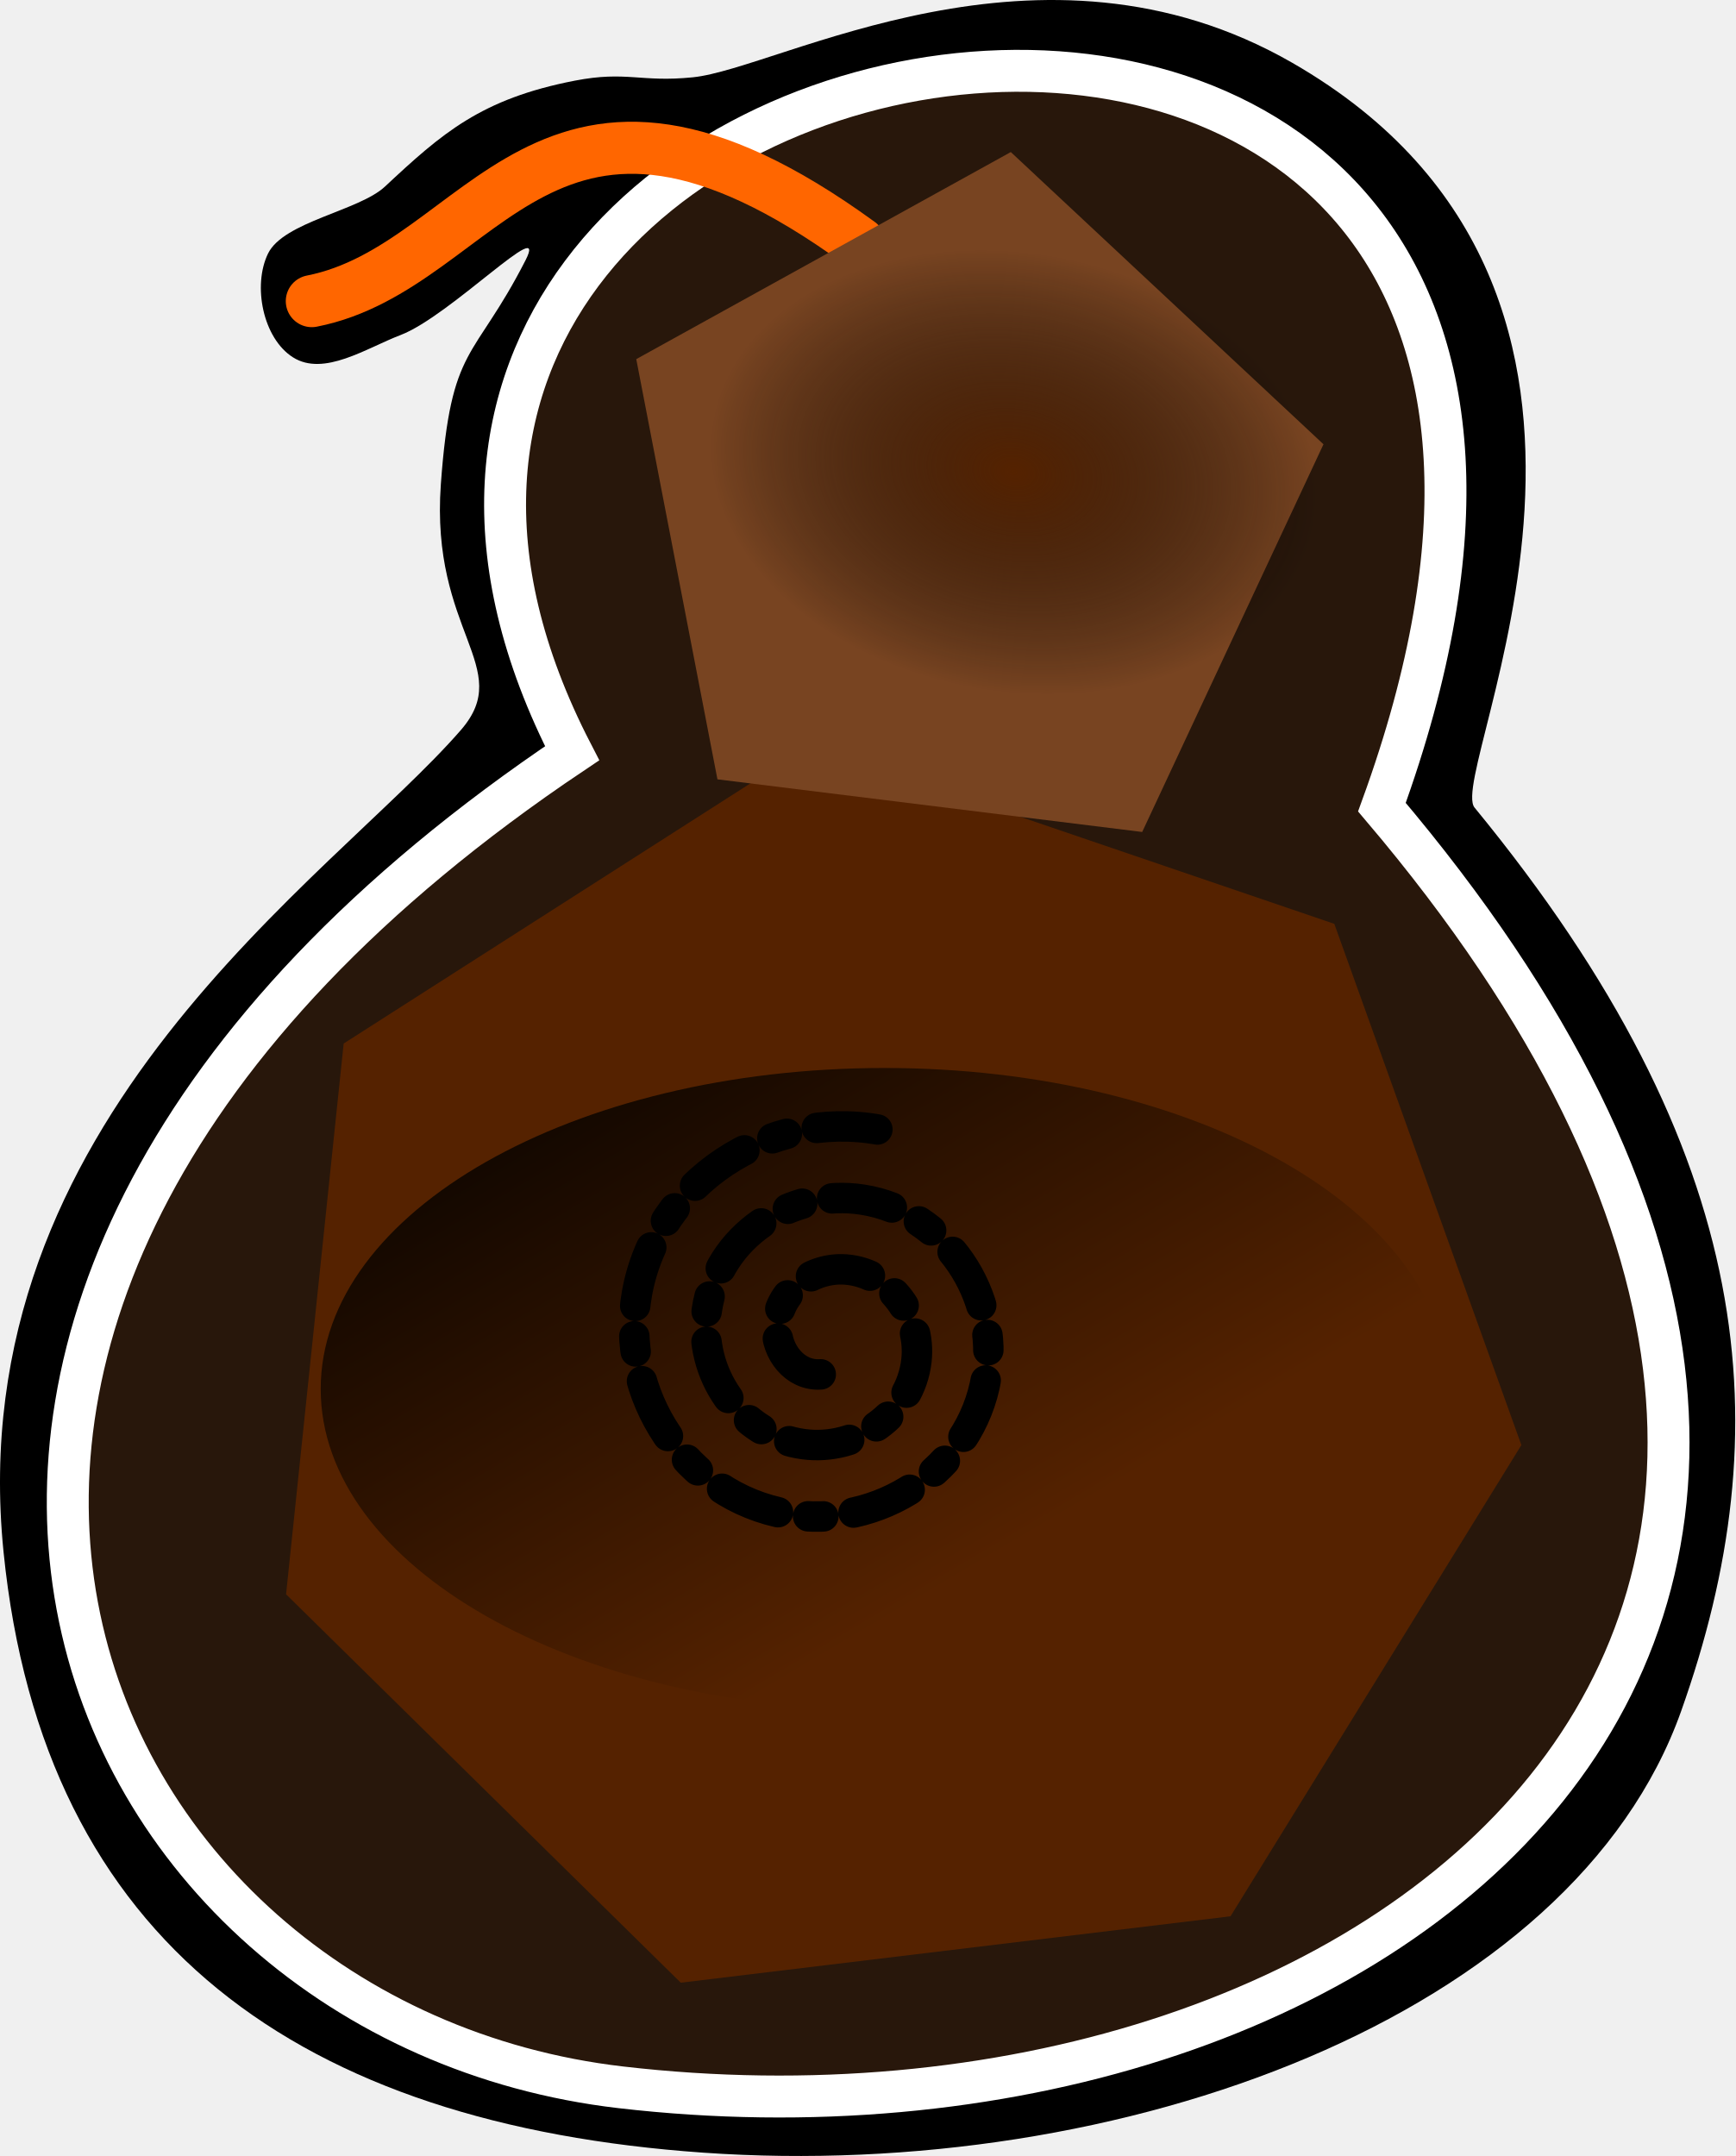
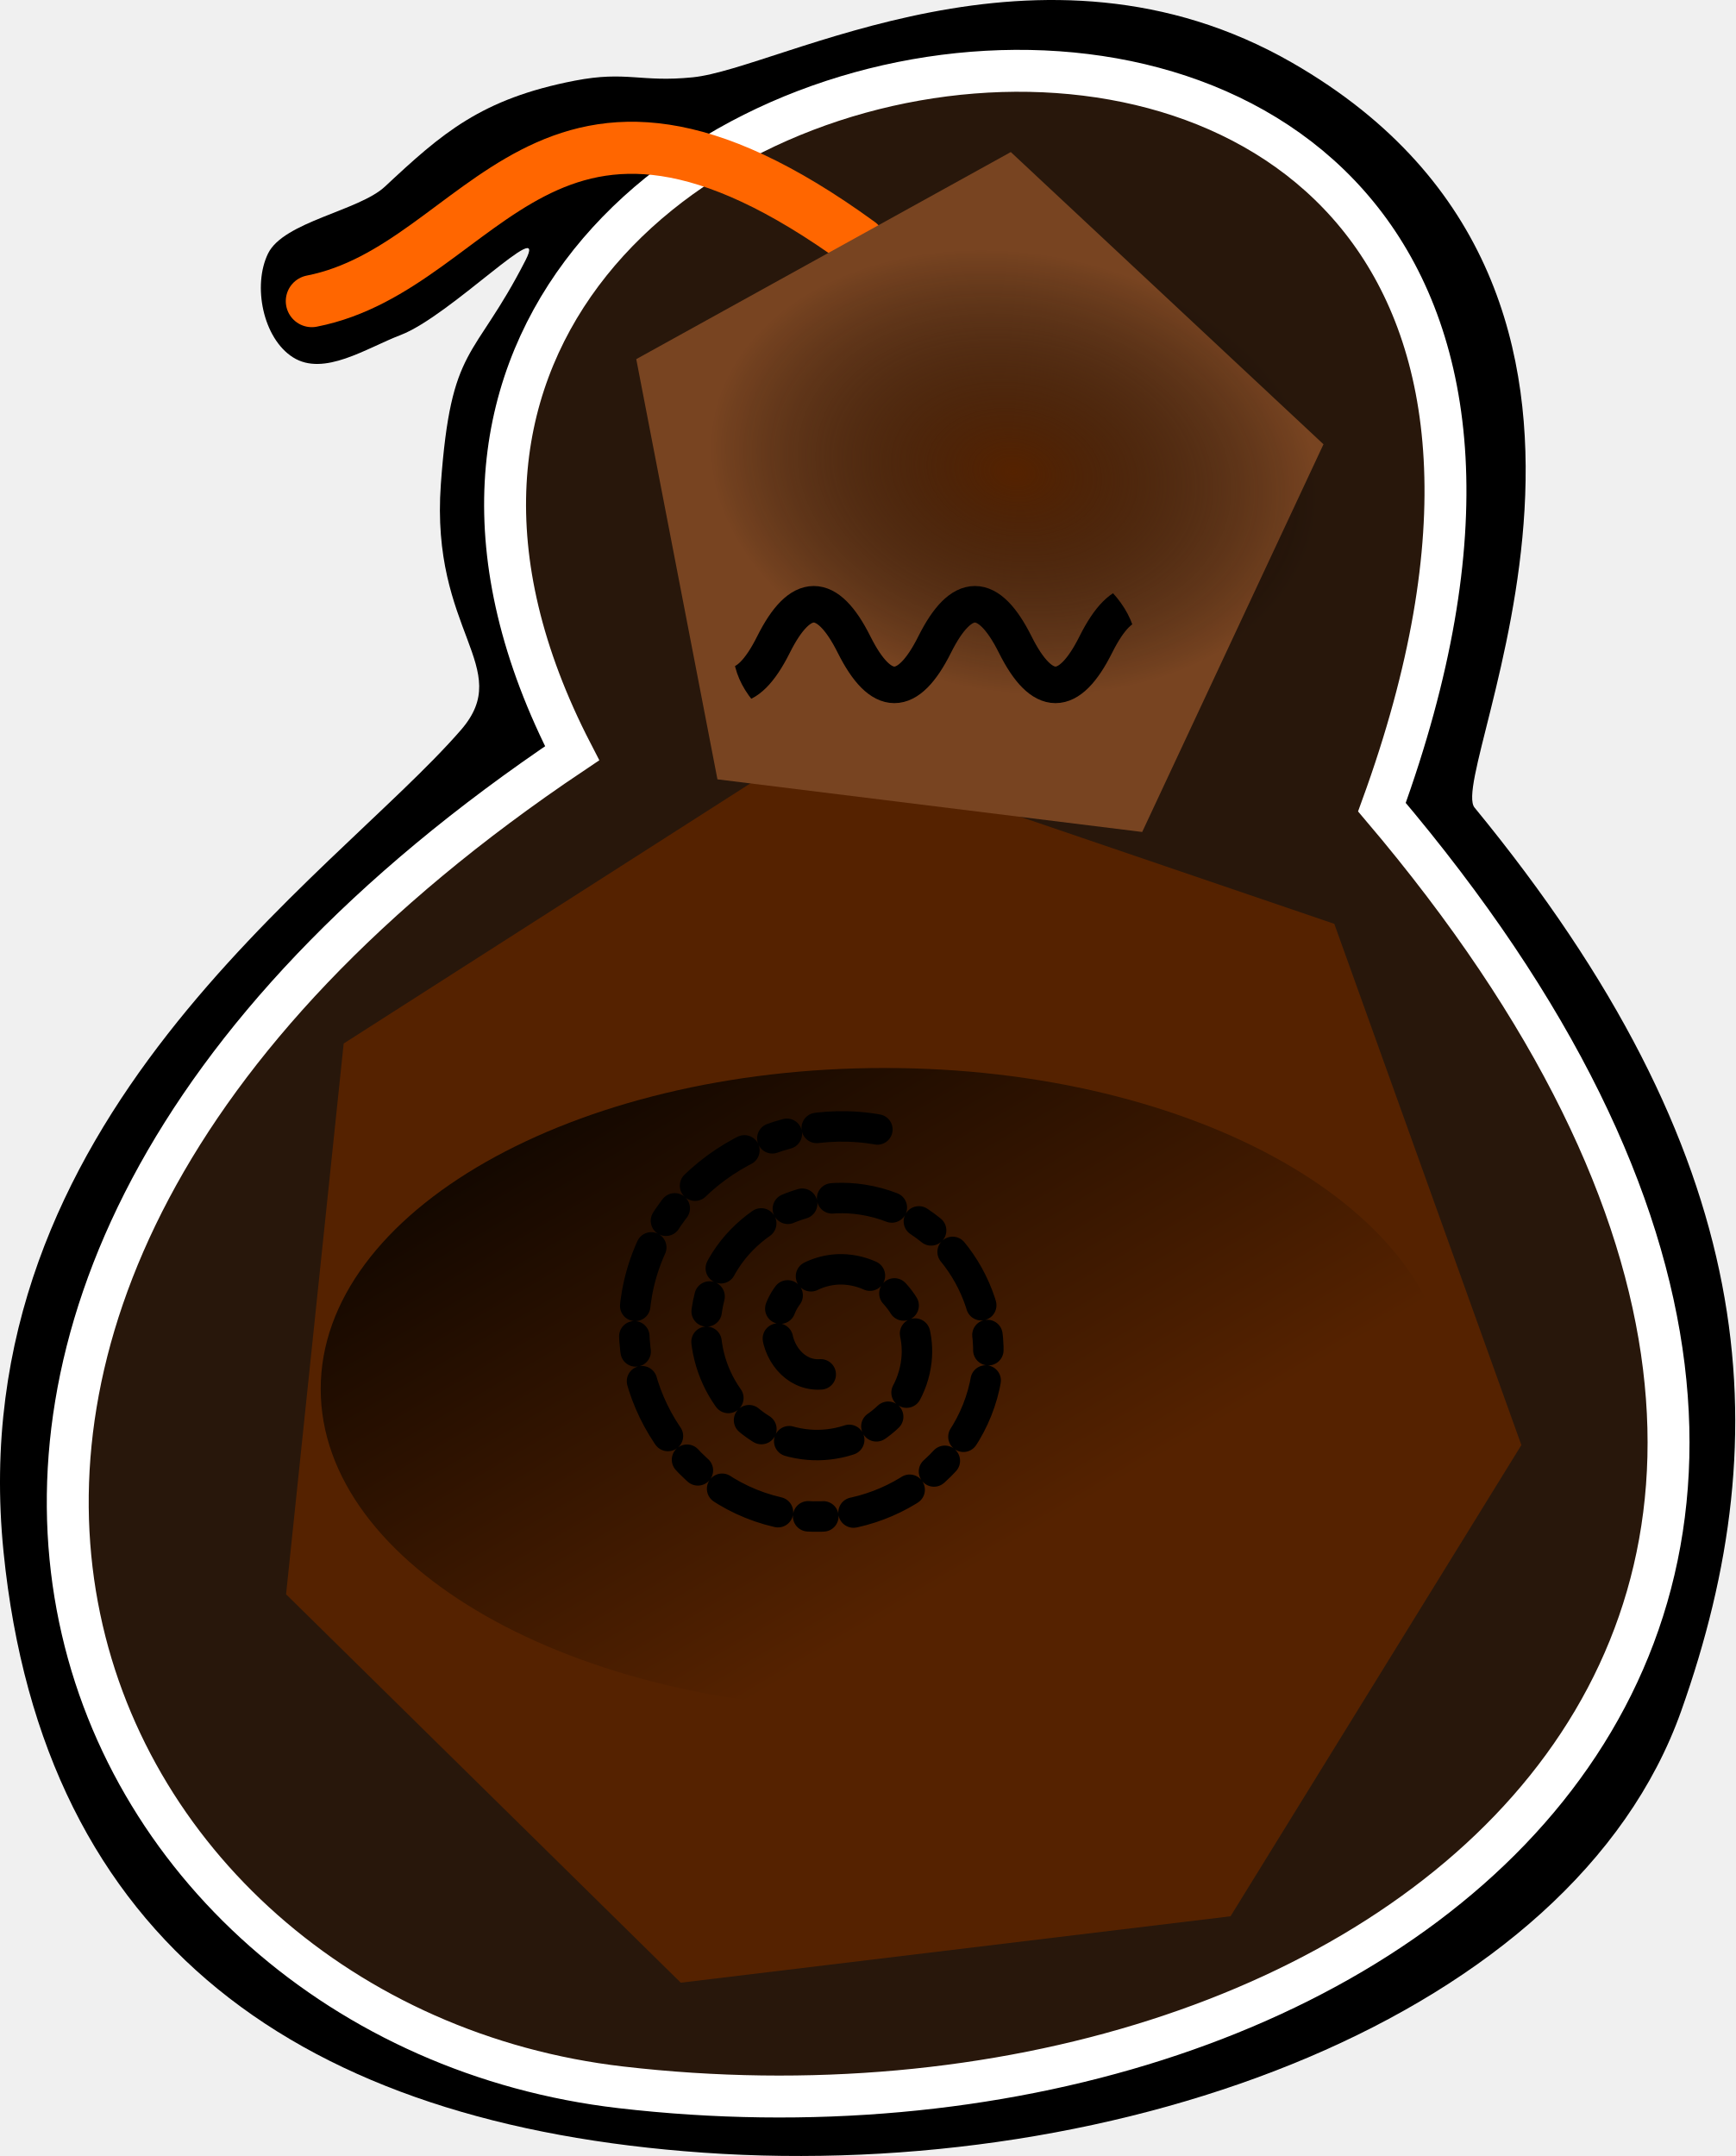
<svg xmlns="http://www.w3.org/2000/svg" xmlns:xlink="http://www.w3.org/1999/xlink" width="85.473mm" height="106.198mm" viewBox="0 0 85.473 106.198" version="1.1" id="svg8">
  <defs id="defs2">
    <linearGradient id="linearGradient1237">
      <stop style="stop-color:#552200;stop-opacity:1" offset="0" id="stop1233" />
      <stop style="stop-color:#000000;stop-opacity:0;" offset="1" id="stop1235" />
    </linearGradient>
    <linearGradient id="linearGradient1217">
      <stop style="stop-color:#000000;stop-opacity:1;" offset="0" id="stop1213" />
      <stop style="stop-color:#000000;stop-opacity:0;" offset="1" id="stop1215" />
    </linearGradient>
    <marker style="overflow:visible" id="DotL" refX="0" refY="0" orient="auto">
      <path transform="matrix(0.8,0,0,0.8,5.92,0.8)" style="fill:#ff6600;fill-opacity:1;fill-rule:evenodd;stroke:#ff6600;stroke-width:1pt;stroke-opacity:1" d="m -2.5,-1 c 0,2.76 -2.24,5 -5,5 -2.76,0 -5,-2.24 -5,-5 0,-2.76 2.24,-5 5,-5 2.76,0 5,2.24 5,5 z" id="path990" />
    </marker>
    <linearGradient xlink:href="#linearGradient1217" id="linearGradient1219" x1="52.89" y1="62.152" x2="72.454" y2="95.227" gradientUnits="userSpaceOnUse" gradientTransform="translate(-8.065948,1.277581)" />
    <radialGradient xlink:href="#linearGradient1237" id="radialGradient1231" cx="51.14" cy="50.347" fx="51.14" fy="50.347" r="6.15" gradientTransform="matrix(2.423475,0.4062868,-0.2915533,1.739097,-57.87131,-56.99)" gradientUnits="userSpaceOnUse" />
+     <clipPath clipPathUnits="userSpaceOnUse" id="clipPath895">
+       <ellipse style="fill:#ffffff;fill-opacity:1;stroke:none;stroke-width:1.8;stroke-linejoin:round;stroke-miterlimit:4;stroke-dasharray:none" id="ellipse897" cx="47.47" cy="60.067" rx="9.943" ry="5.865" />
+     </clipPath>
  </defs>
  <g id="layer1" transform="translate(-1.421784,-28.0884)">
    <path style="fill:#000000;fill-opacity:1;stroke:none;stroke-width:0.265px;stroke-linecap:butt;stroke-linejoin:miter;stroke-opacity:1" d="M 24.127,64.044 C 17.779,71.358 -0.554,83.199 1.596,104.528 3.548,123.895 16.324,132.736 36.049,134.121 56.627,135.567 78.883,127.428 84.232,112.369 89.138,98.558 88.09,84.96 74.054,67.867 72.623,66.124 85.043,42.665 65.08,31.184 52.636,24.027 39.839,31.463 35.551,31.896 c -2.584,0.261 -3.263,-0.328 -5.813,0.165 -4.626,0.896 -6.544,2.593 -9.357,5.22 -1.278,1.193 -4.988,1.725 -5.756,3.296 -0.769,1.574 -0.253,4.172 1.226,5.111 1.525,0.968 3.619,-0.455 5.307,-1.099 2.441,-0.931 7.336,-6.002 6.147,-3.675 -2.56,5.007 -3.666,4.084 -4.168,11.024 -0.527,7.281 3.664,9.024 0.989,12.107 z" id="path917" />
    <path style="fill:#28170b;stroke:#ffffff;stroke-width:2.065;stroke-linecap:butt;stroke-linejoin:miter;stroke-miterlimit:4;stroke-dasharray:none;stroke-opacity:1" d="M 29.603,65.192 C -11.467,92.729 4.873,127.755 31.998,130.903 69.186,135.22 103.894,108.367 69.491,67.846 89.096,13.961 9.426,26.138 29.603,65.192 Z" id="path66" />
    <path style="fill:none;stroke:#ff6600;stroke-width:2.565;stroke-linecap:round;stroke-linejoin:miter;stroke-miterlimit:4;stroke-dasharray:none;stroke-opacity:1" d="M 43.76,40.06 C 28.203,28.744 25.382,41.234 16.781,42.921" id="path927" />
    <path style="fill:#552200;fill-rule:evenodd;stroke-width:0.265" id="path41" d="m 76.36,99.268 -14.326,23.211 -27.08,3.271 -19.441,-19.132 2.837,-27.129 22.979,-14.697 25.817,8.802 z" />
    <path style="fill:#784421;stroke-width:0.265" id="path43" d="M 32.762,45.778 51.211,35.578 66.613,49.972 57.683,69.069 36.761,66.476 Z" />
    <ellipse style="fill:url(#linearGradient1219);fill-opacity:1;stroke:none;stroke-width:2.565;stroke-linecap:round;stroke-miterlimit:4;stroke-dasharray:none" id="path1211" cx="44.989" cy="96.505" rx="27.77" ry="15.811" />
    <rect style="fill:url(#radialGradient1231);fill-opacity:1;stroke:none;stroke-width:2.565;stroke-linecap:round;stroke-miterlimit:4;stroke-dasharray:none" id="rect1223" width="43.11" height="29.019" x="29.775" y="36.921" ry="0" />
    <path style="fill:none;fill-rule:evenodd;stroke:#000000;stroke-width:1.5;stroke-linecap:round;stroke-miterlimit:4;stroke-dasharray:3, 1.5, 0.75, 1.5;stroke-dashoffset:0" id="path933" d="m 43.28,93.992 c -0.52,1.178 -2.044,1.407 -3.085,0.818 -1.528,-0.863 -1.792,-2.922 -0.896,-4.334 1.195,-1.882 3.803,-2.182 5.582,-0.973 2.238,1.521 2.574,4.687 1.051,6.831 -1.844,2.596 -5.572,2.967 -8.079,1.128 -2.955,-2.167 -3.361,-6.457 -1.206,-9.328 2.488,-3.314 7.342,-3.756 10.576,-1.284 3.674,2.809 4.151,8.228 1.361,11.825 -3.13,4.034 -9.115,4.546 -13.073,1.439 -4.394,-3.45 -4.942,-10.001 -1.516,-14.321 0.045,-0.057 0.092,-0.114 0.138,-0.171" transform="rotate(62.0162,41.07265,93.69858)" />
+     <path style="fill:none;stroke:#000000;stroke-width:1.8;stroke-linecap:butt;stroke-linejoin:miter;stroke-miterlimit:4;stroke-dasharray:none;stroke-opacity:1" d="m 31.584,59.838 c 1.323,-2.646 2.646,-2.646 3.969,0 1.323,2.646 2.646,2.646 3.969,0 1.323,-2.646 2.646,-2.646 3.969,0 1.323,2.646 2.646,2.646 3.969,0 1.323,-2.646 2.646,-2.646 3.969,0 1.323,2.646 2.646,2.646 3.969,0 1.323,-2.646 2.646,-2.646 3.969,0 1.323,2.646 2.646,2.646 3.969,0 1.323,-2.646 2.646,-2.646 3.969,0 1.323,2.646 2.646,2.646 3.969,0 1.323,-2.646 2.646,-2.646 3.969,0 1.323,2.646 2.646,2.646 3.969,0 1.323,-2.646 2.646,-2.646 3.969,0 1.323,2.646 2.646,2.646 3.969,0 1.323,-2.646 2.646,-2.646 3.969,0 1.323,2.646 2.646,2.646 3.969,0 1.323,-2.646 2.646,-2.646 3.969,0 1.323,2.646 2.646,2.646 3.969,0 1.323,-2.646 2.646,-2.646 3.969,0 1.323,2.646 2.646,2.646 3.969,0" id="path860" mask="none" clip-path="url(#clipPath895)" />
  </g>
</svg>
